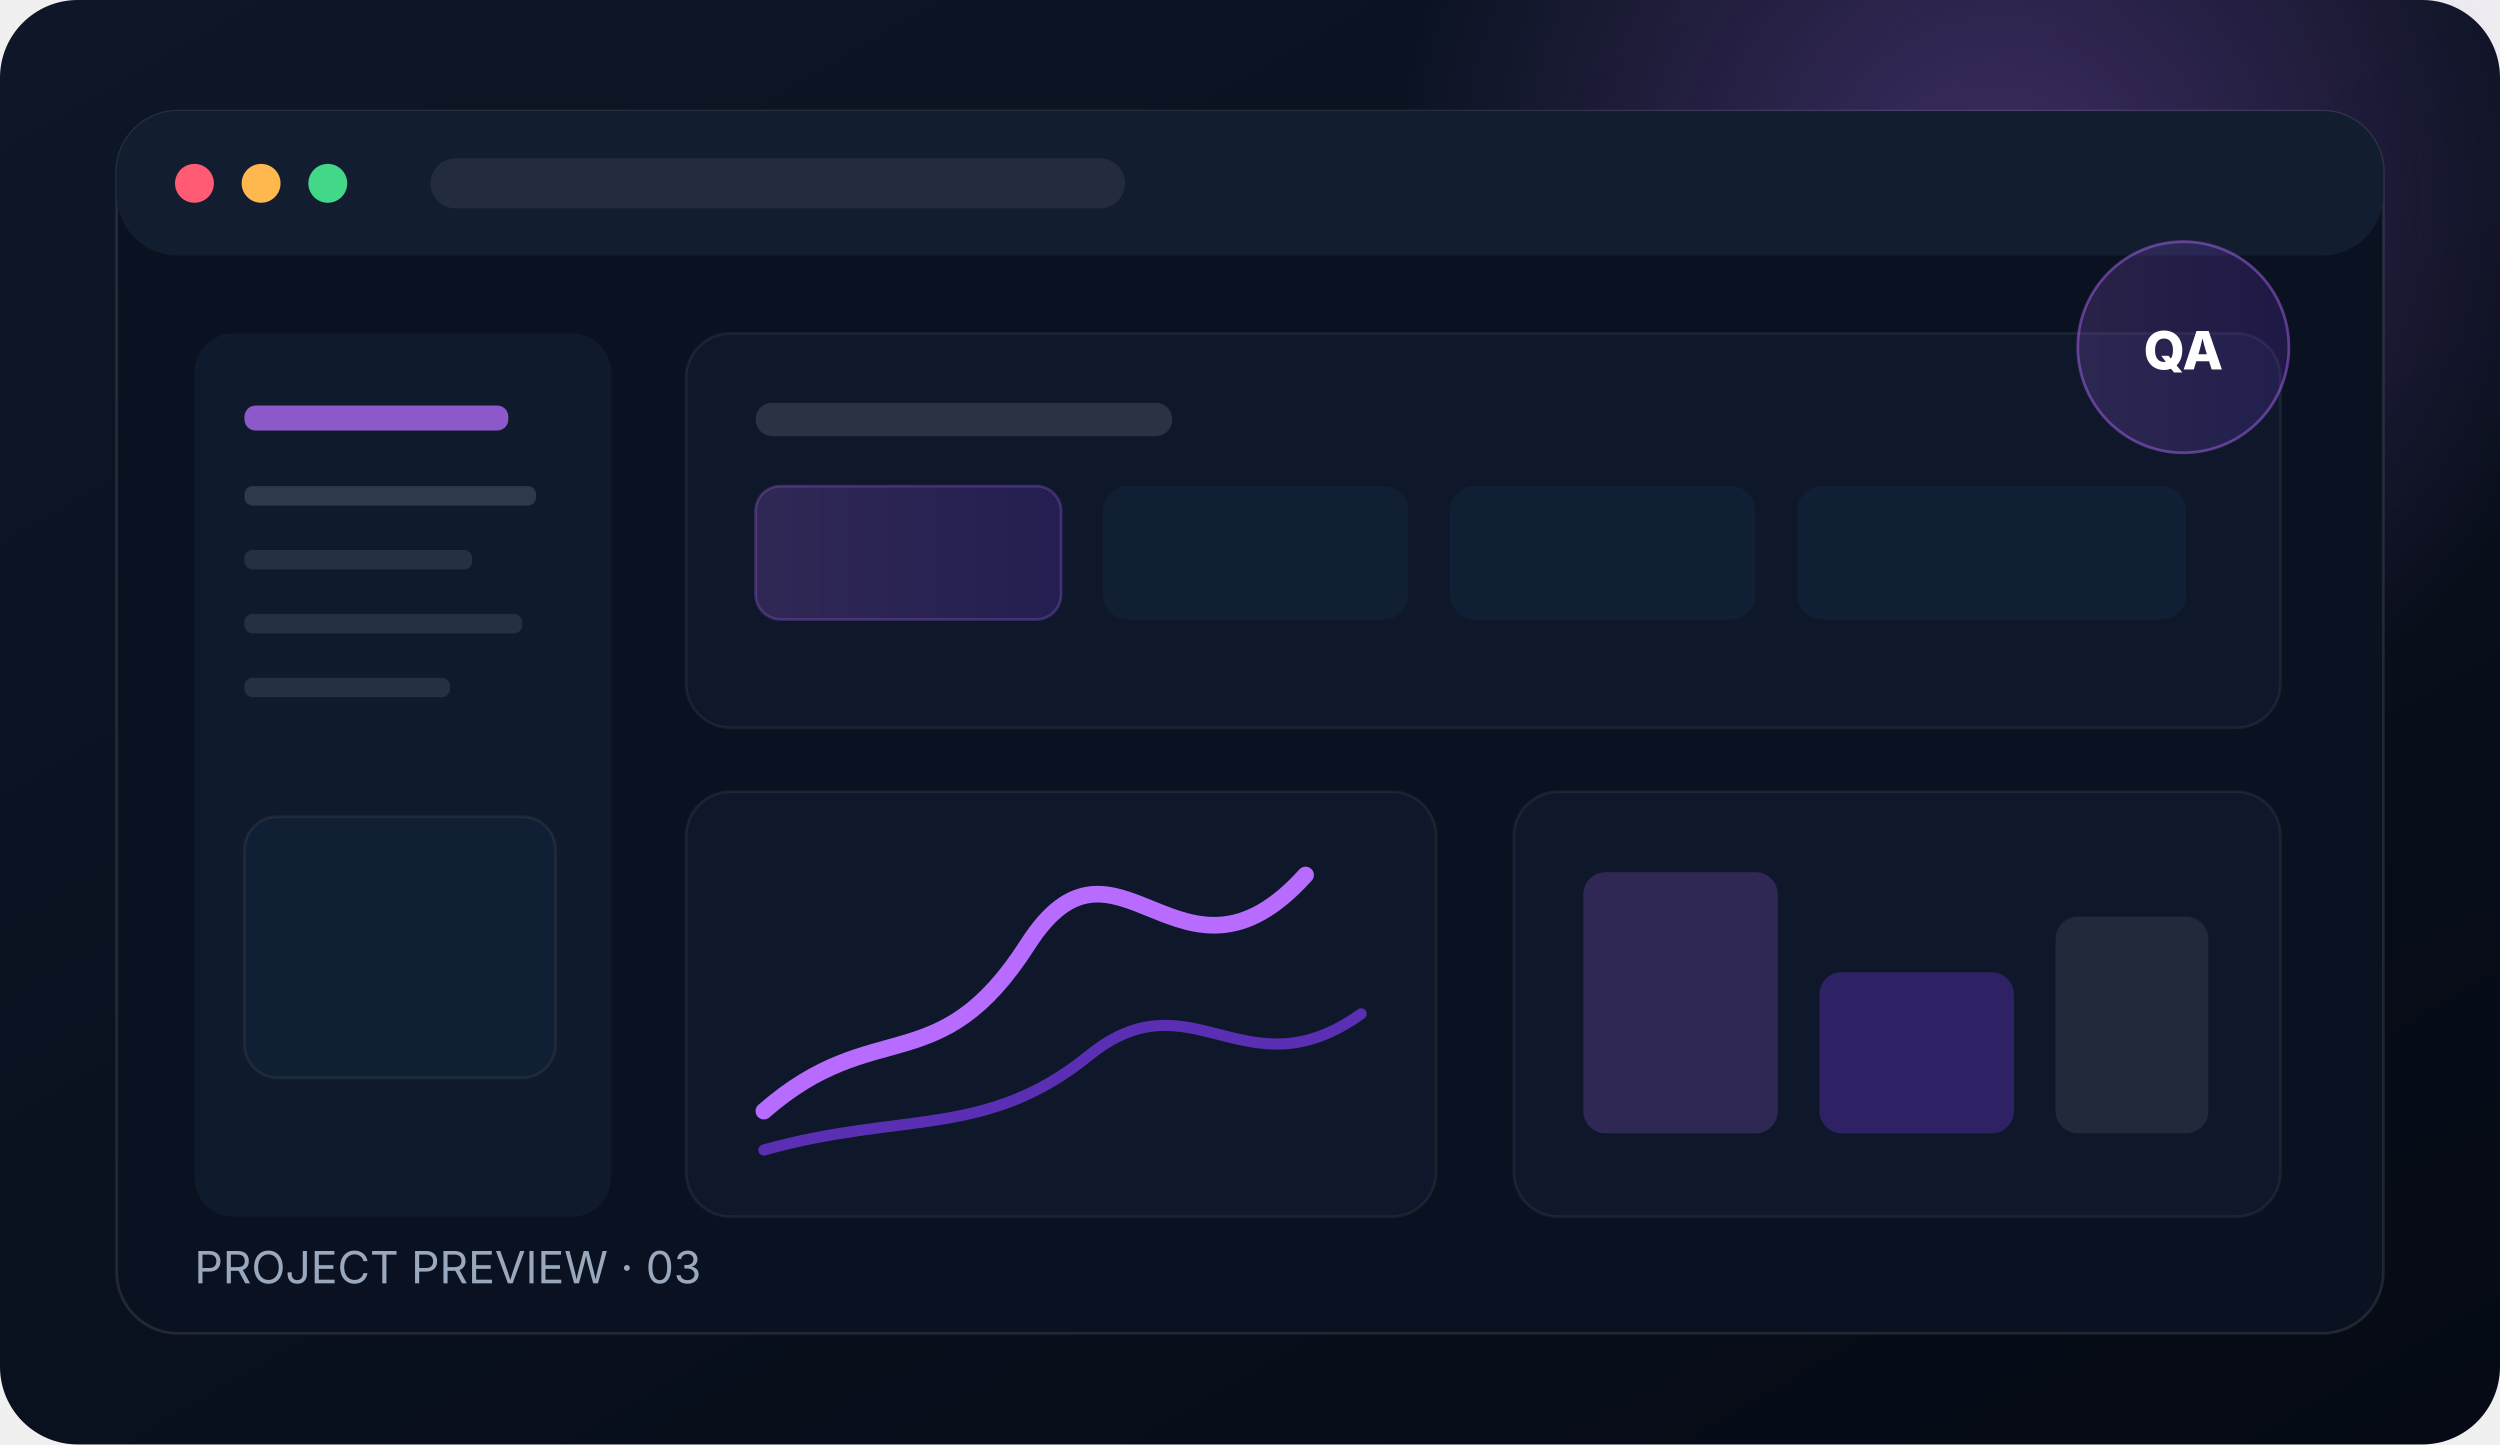
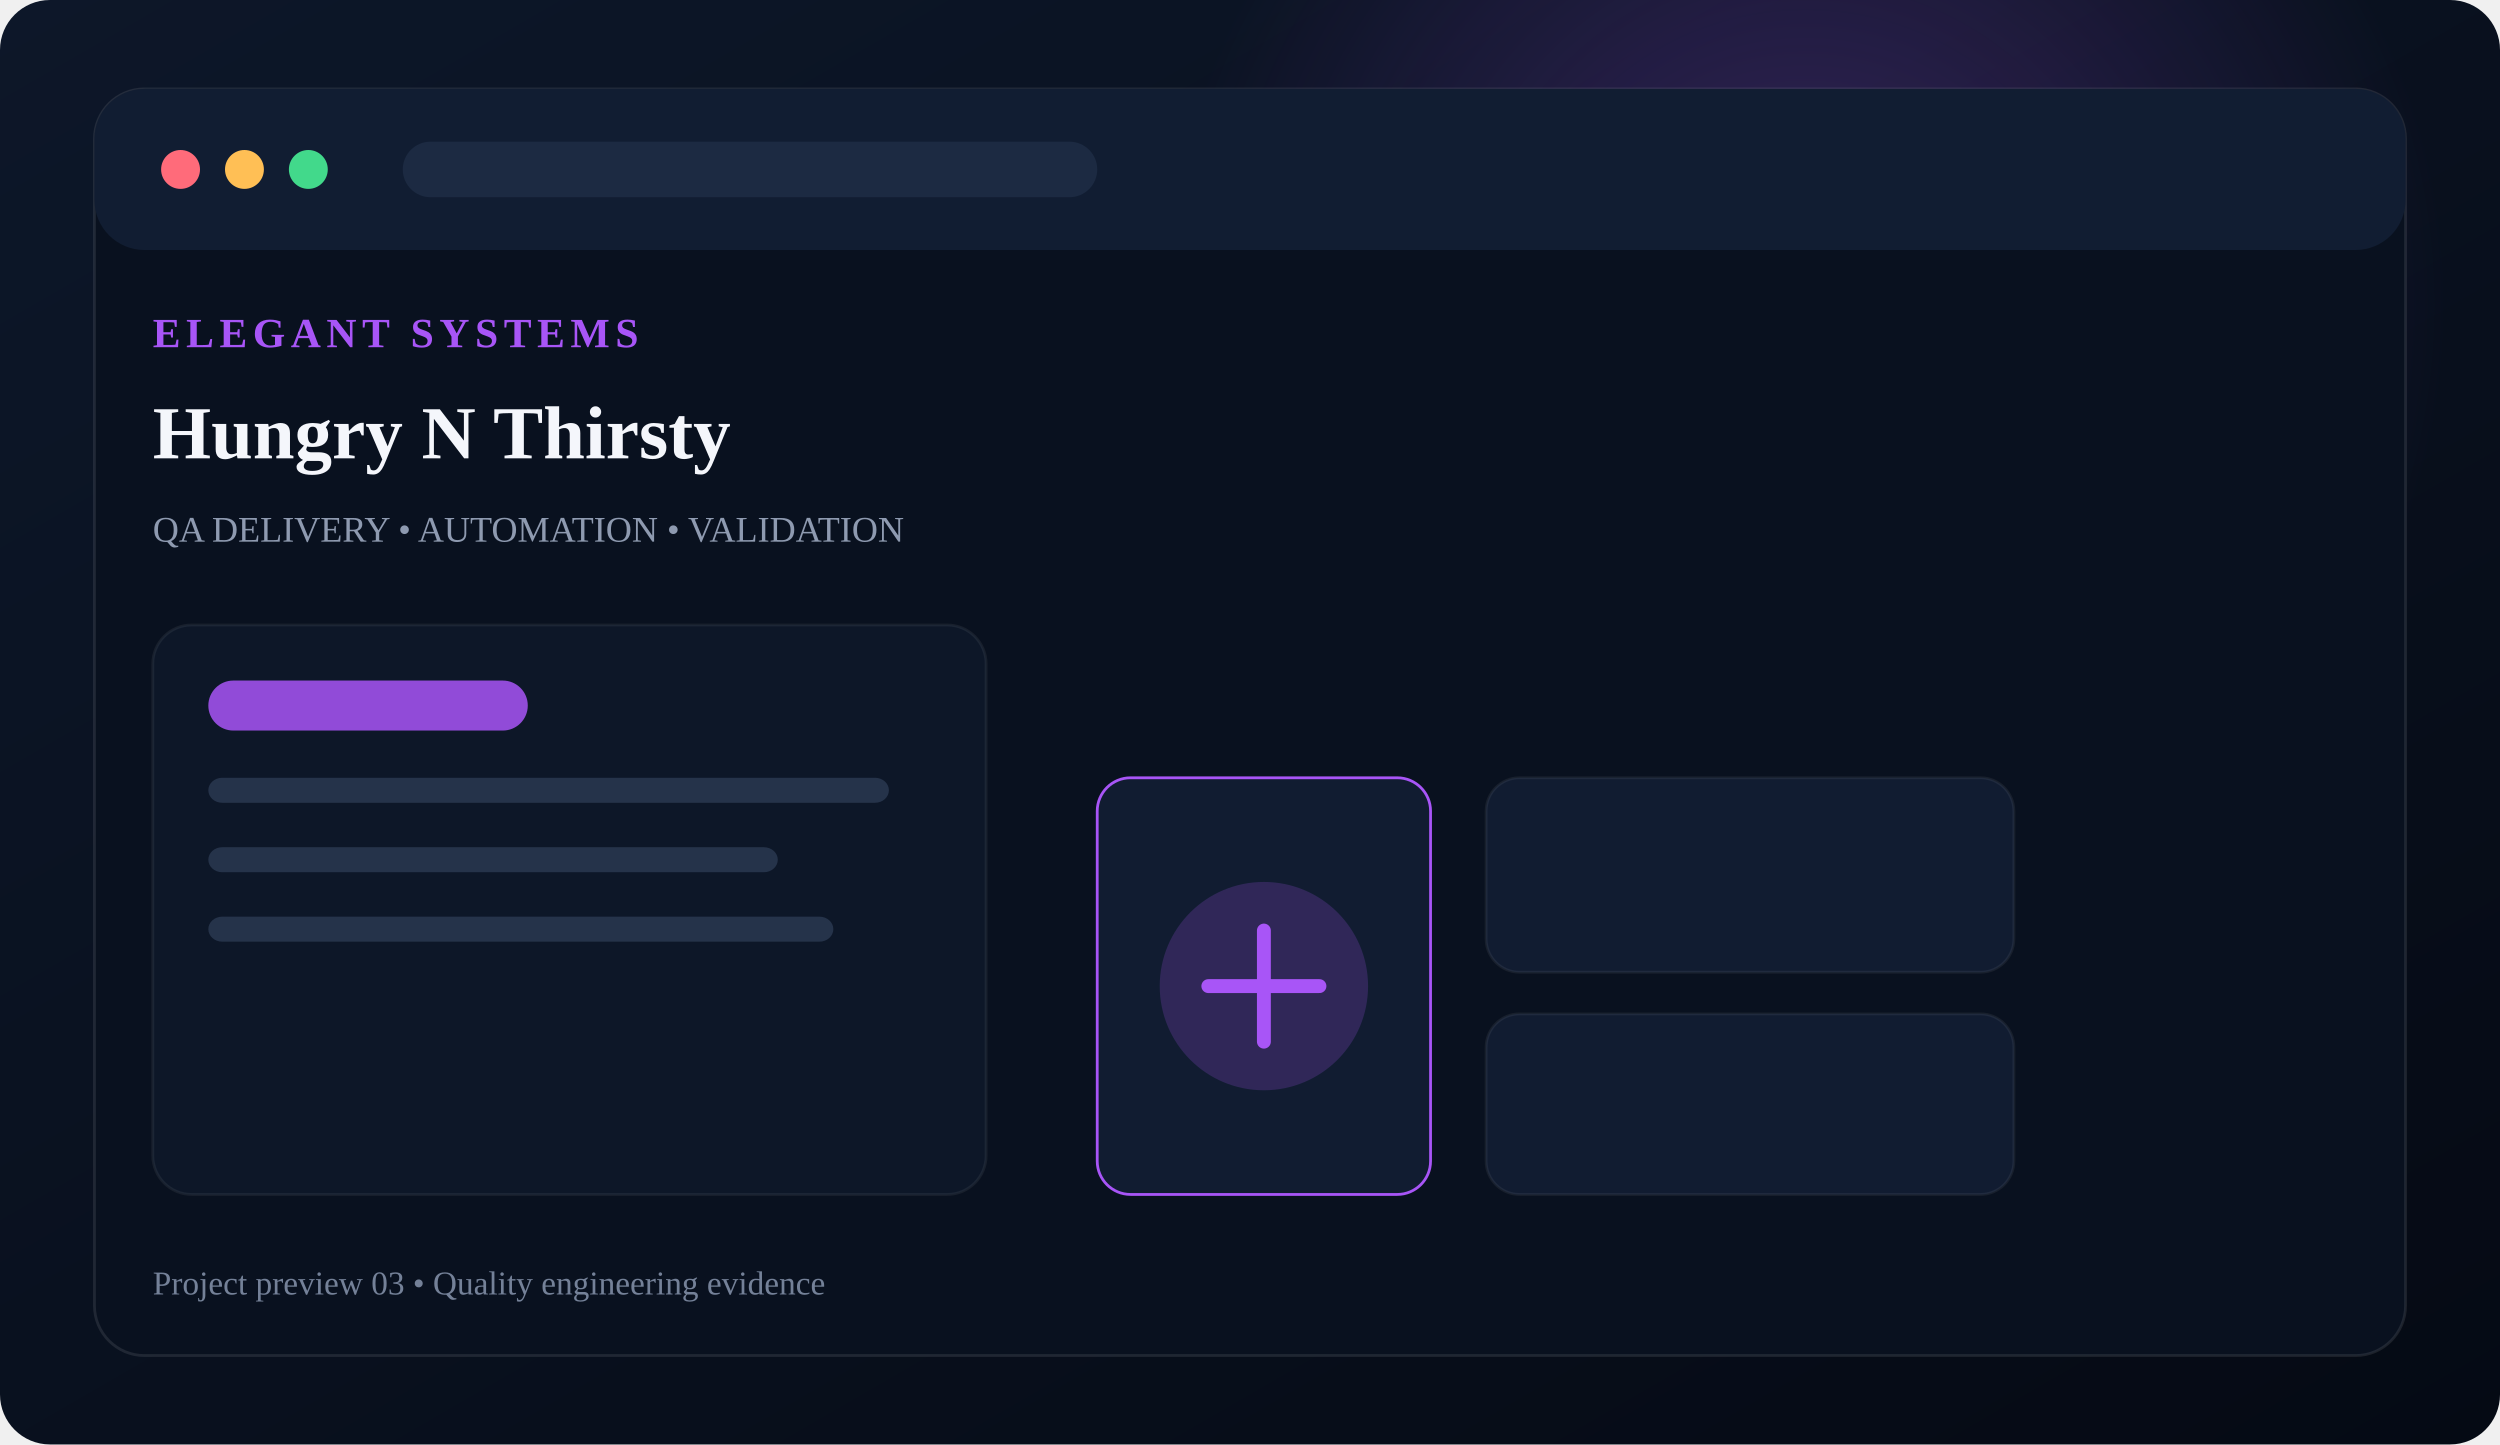
<svg xmlns="http://www.w3.org/2000/svg" viewBox="0 0 900 520">
  <defs>
    <linearGradient id="bg" x1="0" y1="0" x2="1" y2="1">
-       <stop offset="0" stop-color="#0e1728" />
+       <stop offset="0" stop-color="#0d1729" />
      <stop offset="1" stop-color="#050a14" />
    </linearGradient>
-     <linearGradient id="accent" x1="0" y1="0" x2="1" y2="0">
-       <stop offset="0" stop-color="#b76cff" />
-       <stop offset="1" stop-color="#7c3aed" />
-     </linearGradient>
-     <radialGradient id="glow">
-       <stop offset="0" stop-color="#b76cff" stop-opacity=".30" />
-       <stop offset="1" stop-color="#b76cff" stop-opacity="0" />
+     <radialGradient id="g">
+       <stop offset="0" stop-color="#a855f7" stop-opacity=".28" />
+       <stop offset="1" stop-color="#a855f7" stop-opacity="0" />
    </radialGradient>
-     <filter id="shadow">
-       <feDropShadow dx="0" dy="18" stdDeviation="20" flood-color="#000" flood-opacity=".45" />
-     </filter>
  </defs>
-   <rect width="900" height="520" rx="28" fill="url(#bg)" />
-   <circle cx="720" cy="70" r="220" fill="url(#glow)" />
-   <rect x="42" y="40" width="816" height="440" rx="22" fill="#0a1120" stroke="#ffffff" stroke-opacity=".10" />
-   <rect x="42" y="40" width="816" height="52" rx="22" fill="#121d30" />
-   <circle cx="70" cy="66" r="7" fill="#ff5b74" />
-   <circle cx="94" cy="66" r="7" fill="#ffb84d" />
-   <circle cx="118" cy="66" r="7" fill="#43d78a" />
-   <rect x="155" y="57" width="250" height="18" rx="9" fill="#ffffff" fill-opacity=".07" />
-   <rect x="70" y="120" width="150" height="318" rx="14" fill="#0f1a2c" />
-   <rect x="88" y="146" width="95" height="9" rx="4" fill="#b76cff" fill-opacity=".75" />
-   <rect x="88" y="175" width="105" height="7" rx="3" fill="#ffffff" fill-opacity=".14" />
-   <rect x="88" y="198" width="82" height="7" rx="3" fill="#ffffff" fill-opacity=".10" />
-   <rect x="88" y="221" width="100" height="7" rx="3" fill="#ffffff" fill-opacity=".10" />
-   <rect x="88" y="244" width="74" height="7" rx="3" fill="#ffffff" fill-opacity=".10" />
-   <rect x="88" y="294" width="112" height="94" rx="12" fill="#111f34" stroke="#ffffff" stroke-opacity=".06" />
-   <rect x="247" y="120" width="574" height="142" rx="16" fill="#0e182a" stroke="#ffffff" stroke-opacity=".06" />
-   <rect x="272" y="145" width="150" height="12" rx="6" fill="#ffffff" fill-opacity=".12" />
-   <rect x="272" y="175" width="110" height="48" rx="9" fill="url(#accent)" fill-opacity=".20" stroke="#b76cff" stroke-opacity=".25" />
-   <rect x="397" y="175" width="110" height="48" rx="9" fill="#111f34" />
-   <rect x="522" y="175" width="110" height="48" rx="9" fill="#111f34" />
-   <rect x="647" y="175" width="140" height="48" rx="9" fill="#111f34" />
-   <rect x="247" y="285" width="270" height="153" rx="16" fill="#0e182a" stroke="#ffffff" stroke-opacity=".06" />
-   <path d="M275 400 C315 365 338 390 370 340 S425 365 470 315" fill="none" stroke="#b76cff" stroke-width="6" stroke-linecap="round" />
-   <path d="M275 414 C325 400 355 410 392 380 S448 395 490 365" fill="none" stroke="#7c3aed" stroke-opacity=".7" stroke-width="4" stroke-linecap="round" />
-   <rect x="545" y="285" width="276" height="153" rx="16" fill="#0e182a" stroke="#ffffff" stroke-opacity=".06" />
-   <rect x="570" y="314" width="70" height="94" rx="8" fill="#b76cff" fill-opacity=".20" />
-   <rect x="655" y="350" width="70" height="58" rx="8" fill="#7c3aed" fill-opacity=".30" />
-   <rect x="740" y="330" width="55" height="78" rx="8" fill="#ffffff" fill-opacity=".08" />
-   <circle cx="786" cy="125" r="38" fill="url(#accent)" fill-opacity=".18" stroke="#b76cff" stroke-opacity=".45" />
-   <text x="786" y="133" text-anchor="middle" font-family="Inter,Arial,sans-serif" font-size="19" font-weight="800" fill="#fff">QA</text>
-   <text x="70" y="462" font-family="Inter,Arial,sans-serif" font-size="16" fill="#9aa8bd">PROJECT PREVIEW · 03</text>
+   <rect width="900" height="520" rx="18" fill="url(#bg)" />
+   <circle cx="650" cy="110" r="230" fill="url(#g)" />
+   <rect x="34" y="32" width="832" height="456" rx="18" fill="#09111f" stroke="#ffffff18" />
+   <rect x="34" y="32" width="832" height="58" rx="18" fill="#111d32" />
+   <circle cx="65" cy="61" r="7" fill="#ff6b7a" />
+   <circle cx="88" cy="61" r="7" fill="#ffbf55" />
+   <circle cx="111" cy="61" r="7" fill="#42d98b" />
+   <rect x="145" y="51" width="250" height="20" rx="10" fill="#1c2a42" />
+   <text x="55" y="125" fill="#a855f7" font-size="15" font-weight="800" letter-spacing="2">ELEGANT SYSTEMS</text>
+   <text x="55" y="165" fill="#f4f6fb" font-size="27" font-weight="800">Hungry N Thirsty</text>
+   <text x="55" y="195" fill="#8e9ab0" font-size="13">QA DELIVERY • AUTOMATION • VALIDATION</text>
+   <rect x="55" y="225" width="300" height="205" rx="14" fill="#0d1728" stroke="#ffffff10" />
+   <rect x="75" y="245" width="115" height="18" rx="9" fill="#a855f7" opacity=".85" />
+   <rect x="75" y="280" width="245" height="9" rx="5" fill="#25334a" />
+   <rect x="75" y="305" width="205" height="9" rx="5" fill="#25334a" />
+   <rect x="75" y="330" width="225" height="9" rx="5" fill="#25334a" />
+   <rect x="395" y="280" width="120" height="150" rx="12" fill="#111c31" stroke="#a855f7" />
+   <rect x="535" y="280" width="190" height="70" rx="12" fill="#111c31" stroke="#ffffff10" />
+   <rect x="535" y="365" width="190" height="65" rx="12" fill="#111c31" stroke="#ffffff10" />
+   <circle cx="455" cy="355" r="36" fill="#a855f7" opacity=".2" stroke="#a855f7" stroke-width="3" />
+   <path d="M435 355h40M455 335v40" stroke="#a855f7" stroke-width="5" stroke-linecap="round" />
+   <text x="55" y="466" fill="#748198" font-size="12">Project preview 03 • Quality engineering evidence</text>
</svg>
